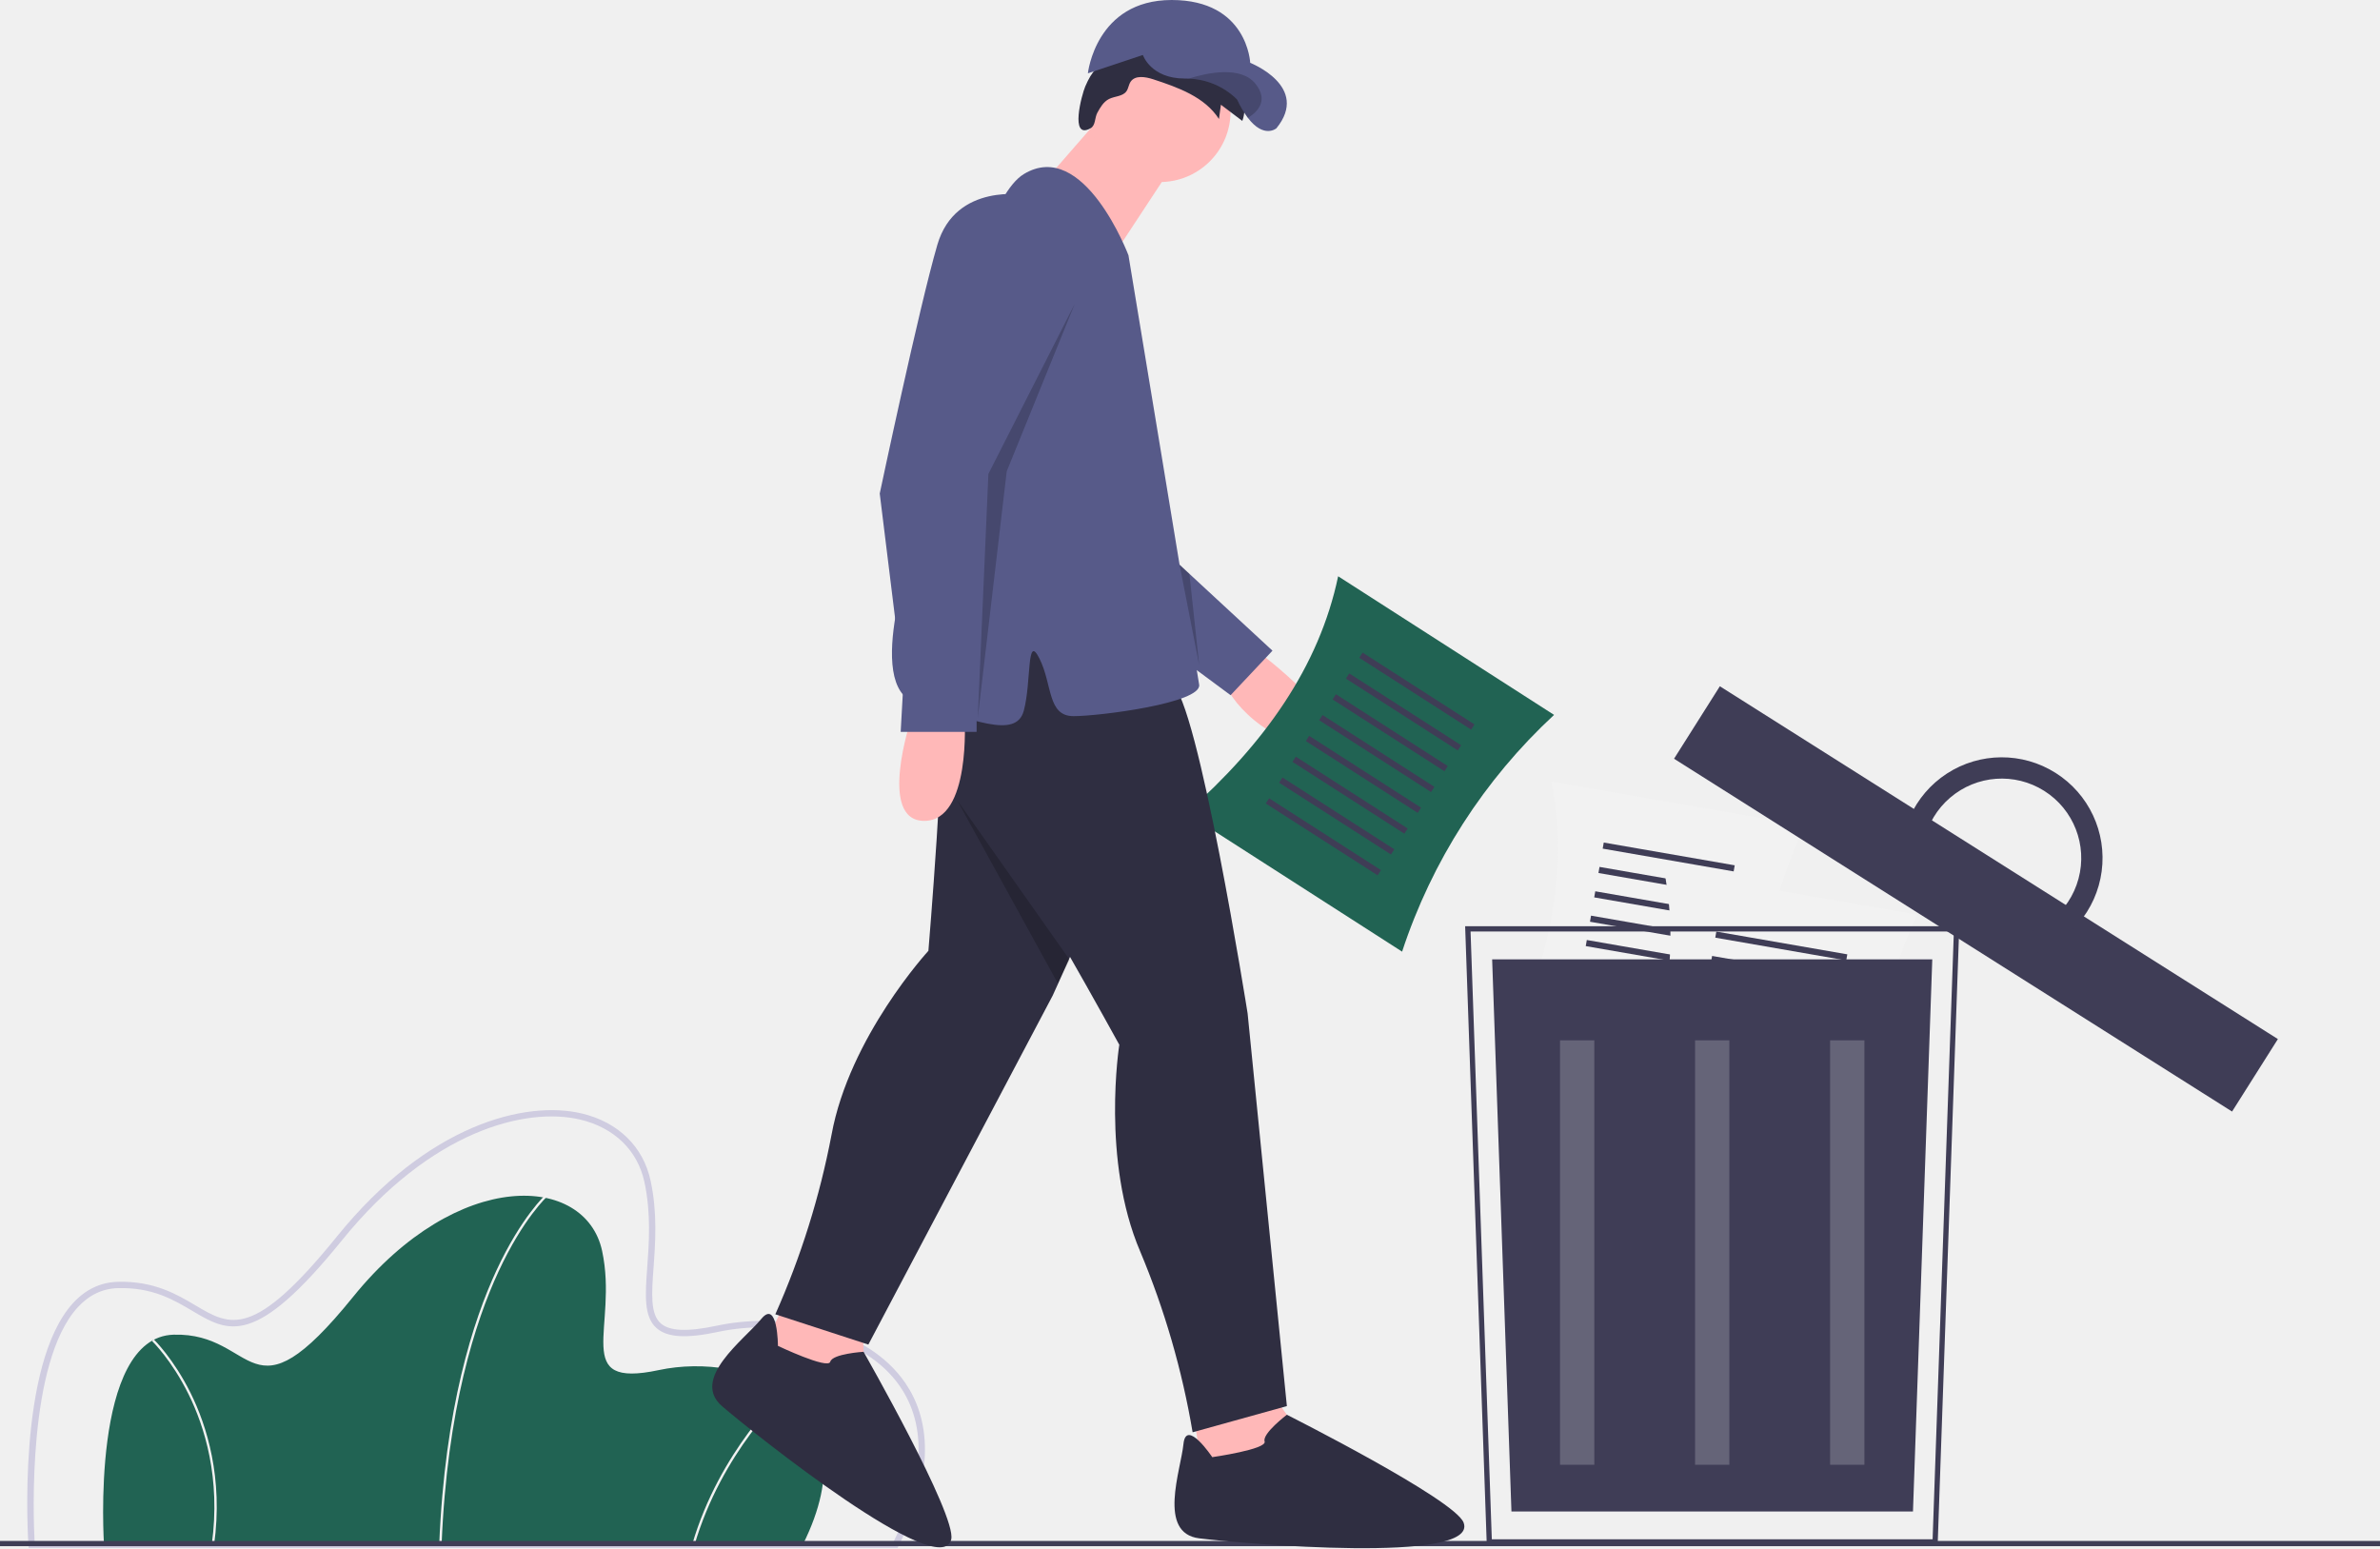
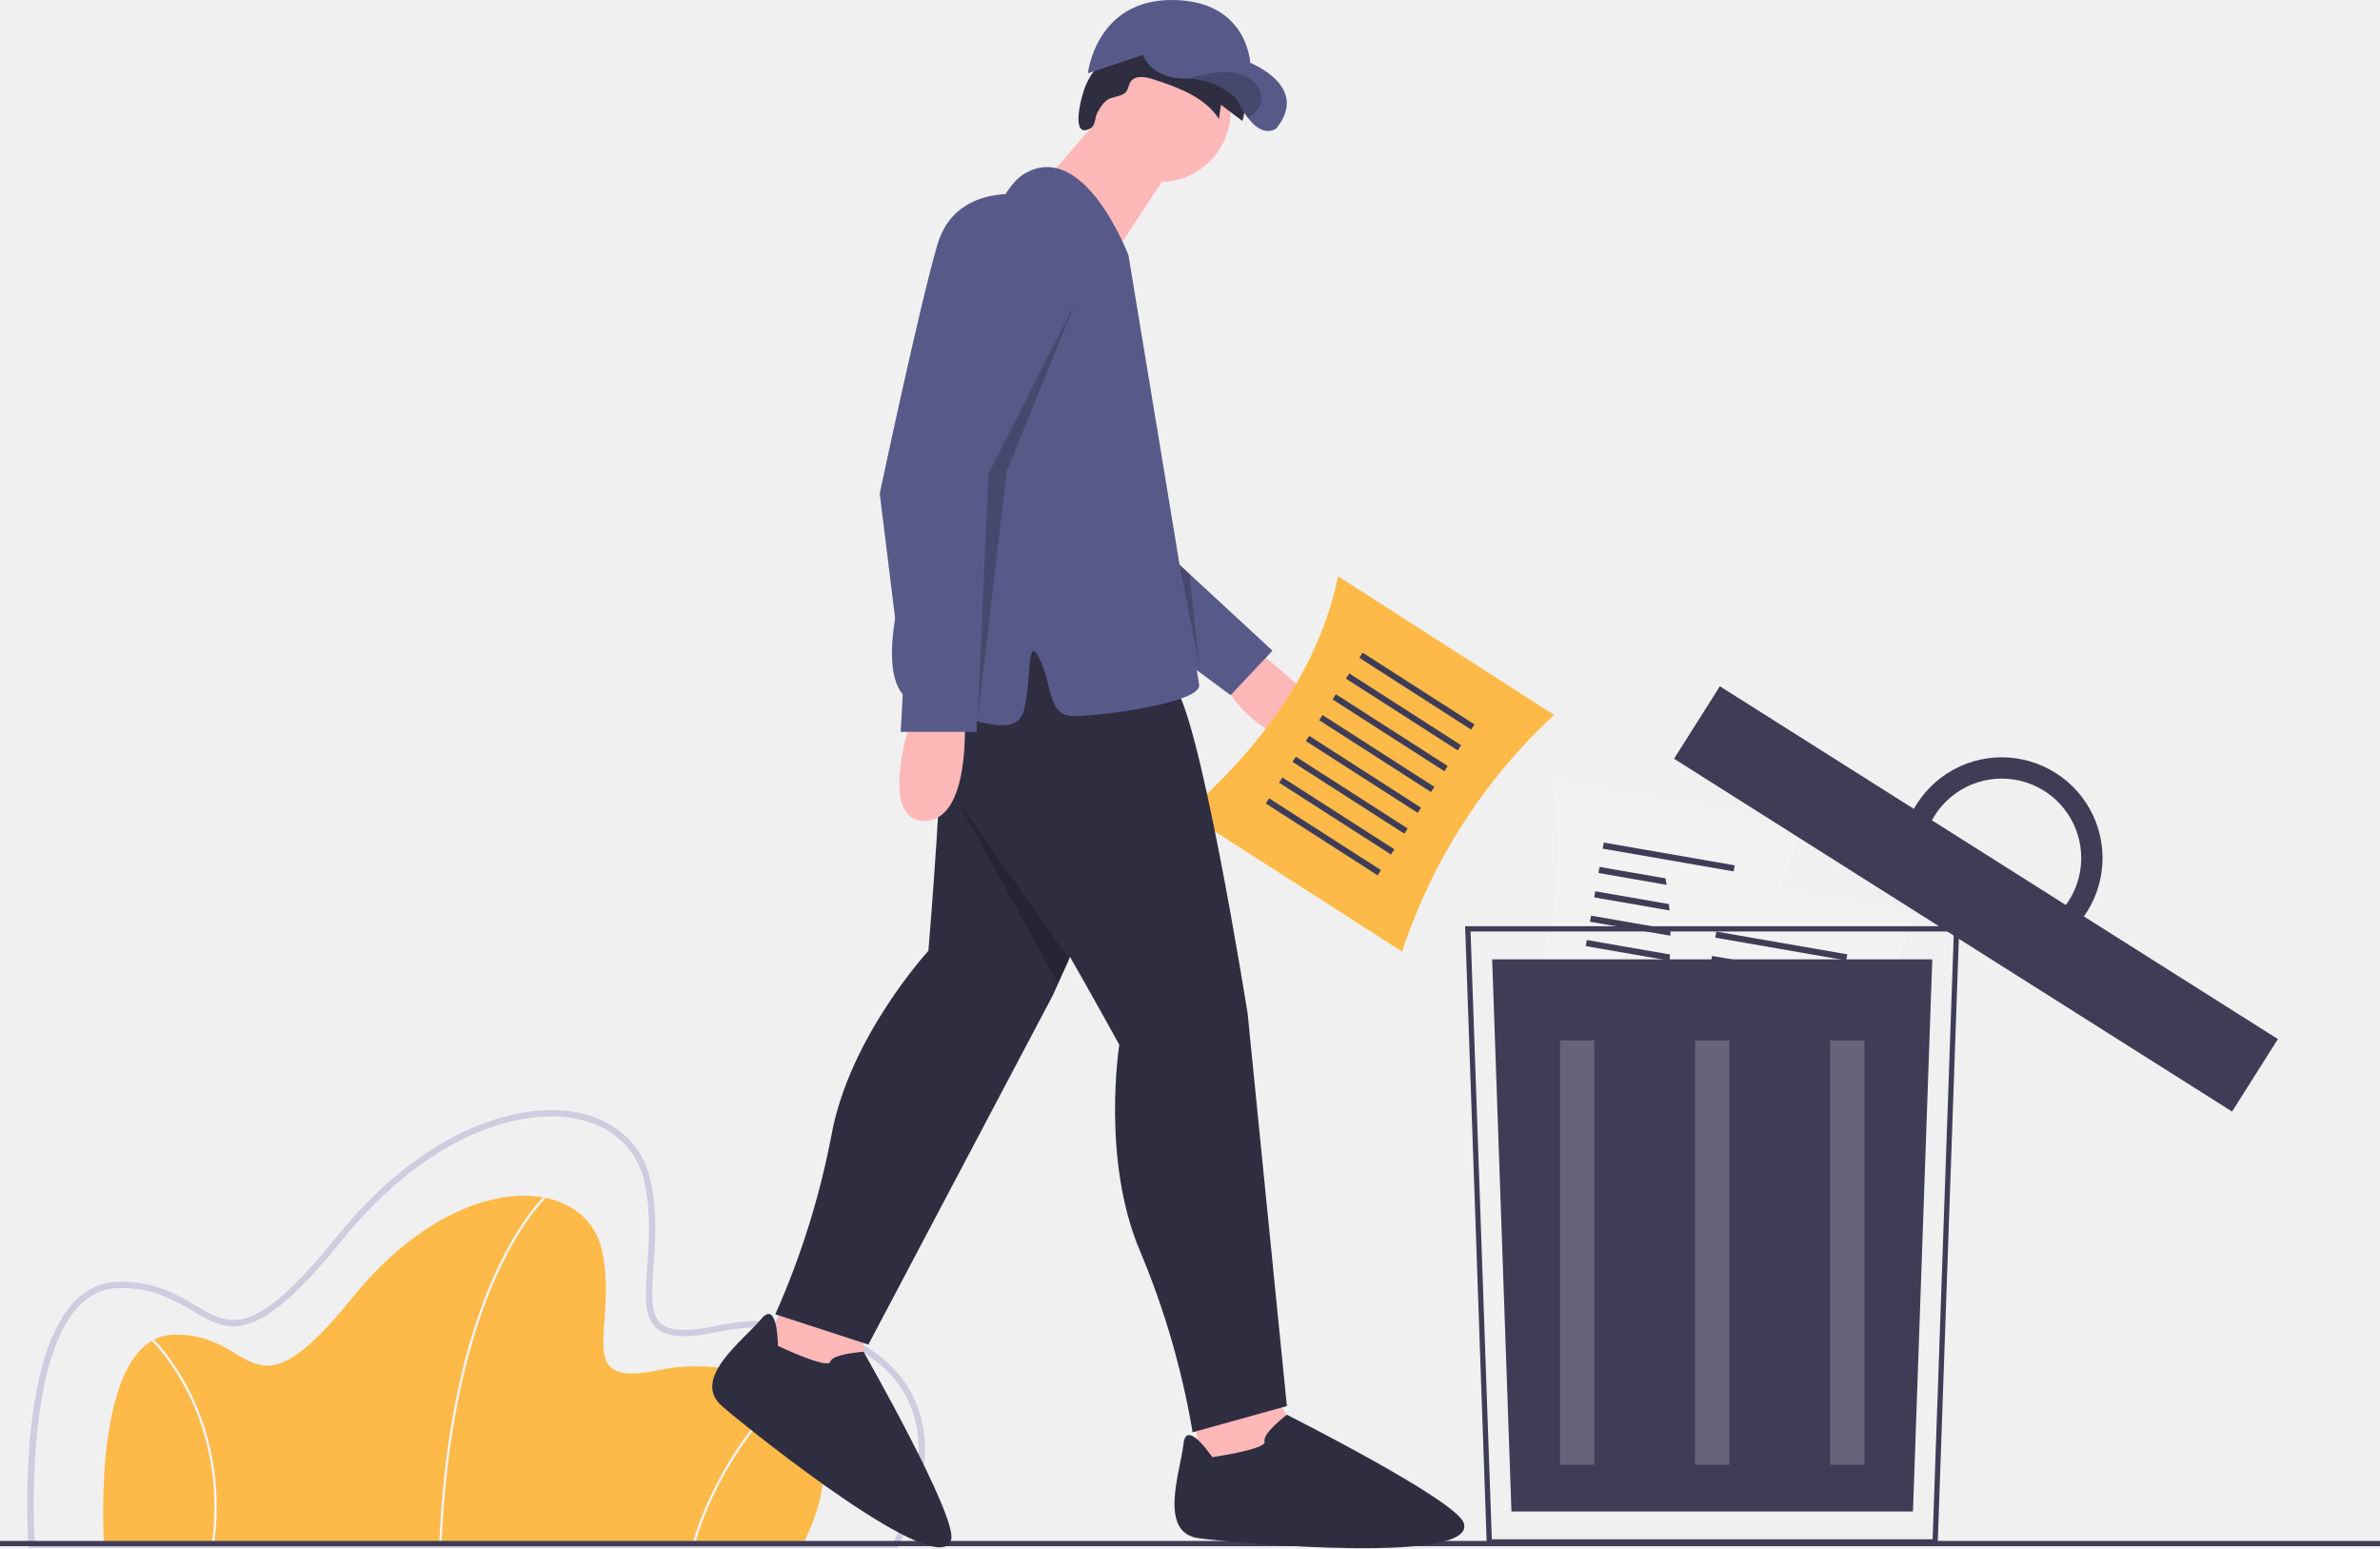
<svg xmlns="http://www.w3.org/2000/svg" id="b579c4f0-774b-4bd6-bbf3-fbc1b87111a5" data-name="Layer 1" width="909" height="591.27" viewBox="0 0 909 591.27">
-   <path d="M452.095,744.333H185.228s-5.409-79.339,26.597-80.24,28.4,35.162,68.52-14.425,88.805-46.882,95.116-17.581-12.171,52.742,21.638,45.53S479.593,689.337,452.095,744.333Z" transform="translate(-145.5 -154.3649)" fill="#216353" />
+   <path d="M452.095,744.333H185.228s-5.409-79.339,26.597-80.24,28.4,35.162,68.52-14.425,88.805-46.882,95.116-17.581-12.171,52.742,21.638,45.53S479.593,689.337,452.095,744.333Z" transform="translate(-145.5 -154.3649)" fill="#feba49" />
  <path d="M314.156,744.351l-.901-.036c2.101-52.236,13.041-85.798,21.848-104.755,9.563-20.583,18.778-28.916,18.87-28.998l.599.674c-.091.081-9.198,8.331-18.685,28.775C327.129,658.887,316.249,692.312,314.156,744.351Z" transform="translate(-145.5 -154.3649)" fill="#f2f2f2" />
  <path d="M410.742,744.459l-.865-.252c10.422-35.772,34.964-58.357,35.211-58.581l.606.667C445.449,686.516,421.09,708.941,410.742,744.459Z" transform="translate(-145.5 -154.3649)" fill="#f2f2f2" />
  <path d="M227.261,744.395l-.893-.124c3.536-25.501-2.851-45.287-8.832-57.394-6.476-13.109-13.865-20.269-13.939-20.34l.624-.651c.075.072,7.578,7.342,14.123,20.591C224.38,698.699,230.828,718.667,227.261,744.395Z" transform="translate(-145.5 -154.3649)" fill="#f2f2f2" />
  <path d="M488.314,745.539H156.444l-.077-1.124c-.191-2.797-4.424-68.764,16.95-92.301,4.778-5.262,10.534-8.024,17.107-8.209,13.933-.396,22.688,4.822,29.75,9.011,13.311,7.896,22.104,13.113,54.075-26.402,34.635-42.808,72.005-52.018,93.488-46.897,13.88,3.31,23.447,12.663,26.247,25.662,2.651,12.309,1.807,23.875,1.128,33.168-.726,9.943-1.3,17.797,2.784,21.357,3.409,2.97,10.214,3.24,21.413.85,22.78-4.86,54.565-.701,70.52,19.912,8.584,11.09,15.345,31.249-1.183,64.306ZM158.709,743.127H486.82c12.317-24.988,12.701-46.098,1.102-61.084-14.636-18.91-45.341-23.887-68.109-19.029-12.168,2.596-19.418,2.168-23.501-1.39-4.993-4.351-4.381-12.735-3.606-23.351.668-9.14,1.498-20.514-1.08-32.485-2.596-12.055-11.508-20.738-24.448-23.823-20.797-4.962-57.123,4.132-91.053,46.067-33.282,41.135-43.308,35.19-57.181,26.96-7.149-4.24-15.266-9.049-28.452-8.675-5.892.166-11.07,2.662-15.39,7.419C155.892,674.889,158.238,734.209,158.709,743.127Z" transform="translate(-145.5 -154.3649)" fill="#cfcce0" />
  <path d="M816.24,575.544l-96.549-16.788c17.258-35.794,25.144-71.159,18.406-105.855l96.549,16.788A214.511,214.511,0,0,0,816.24,575.544Z" transform="translate(-145.5 -154.3649)" fill="#f2f2f2" />
  <rect x="757.447" y="480.471" width="50.77" height="2.361" transform="translate(-51.41788 -281.3492) rotate(9.86379)" fill="#3f3d56" />
  <rect x="755.829" y="489.777" width="50.77" height="2.361" transform="translate(-49.84764 -280.9344) rotate(9.86379)" fill="#3f3d56" />
  <rect x="754.211" y="499.083" width="50.77" height="2.361" transform="matrix(0.98522, 0.17131, -0.17131, 0.98522, -48.27739, -280.5197)" fill="#3f3d56" />
  <rect x="752.593" y="508.389" width="50.77" height="2.361" transform="translate(-46.70714 -280.1049) rotate(9.86379)" fill="#3f3d56" />
  <rect x="750.975" y="517.695" width="50.77" height="2.361" transform="translate(-45.13689 -279.6902) rotate(9.86379)" fill="#3f3d56" />
  <rect x="749.356" y="527.001" width="50.77" height="2.361" transform="translate(-43.56664 -279.2754) rotate(9.86379)" fill="#3f3d56" />
  <rect x="747.738" y="536.307" width="50.77" height="2.361" transform="translate(-41.99639 -278.8607) rotate(9.86379)" fill="#3f3d56" />
  <rect x="746.12" y="545.613" width="50.77" height="2.361" transform="translate(-40.42614 -278.4459) rotate(9.86379)" fill="#3f3d56" />
  <path d="M859.24,609.544l-96.549-16.788c17.258-35.794,25.144-71.159,18.406-105.855l96.549,16.788A214.511,214.511,0,0,0,859.24,609.544Z" transform="translate(-145.5 -154.3649)" fill="#f2f2f2" />
  <rect x="800.447" y="514.471" width="50.77" height="2.361" transform="translate(-44.95783 -288.2128) rotate(9.86379)" fill="#3f3d56" />
  <rect x="798.829" y="523.777" width="50.77" height="2.361" transform="translate(-43.38758 -287.798) rotate(9.86379)" fill="#3f3d56" />
  <rect x="797.211" y="533.083" width="50.77" height="2.361" transform="matrix(0.98522, 0.17131, -0.17131, 0.98522, -41.81733, -287.3832)" fill="#3f3d56" />
  <rect x="795.593" y="542.389" width="50.77" height="2.361" transform="translate(-40.24708 -286.9685) rotate(9.86379)" fill="#3f3d56" />
  <rect x="793.975" y="551.695" width="50.77" height="2.361" transform="translate(-38.67683 -286.5537) rotate(9.86379)" fill="#3f3d56" />
  <rect x="792.356" y="561.001" width="50.77" height="2.361" transform="translate(-37.10659 -286.139) rotate(9.86379)" fill="#3f3d56" />
  <rect x="790.738" y="570.307" width="50.77" height="2.361" transform="translate(-35.53634 -285.7242) rotate(9.86379)" fill="#3f3d56" />
  <rect x="789.12" y="579.613" width="50.77" height="2.361" transform="translate(-33.96609 -285.3095) rotate(9.86379)" fill="#3f3d56" />
  <path d="M885.558,744.245H713.342l-.033-.965-8.223-235.176H893.813Zm-170.284-2H883.626l8.117-232.141H707.156Z" transform="translate(-145.5 -154.3649)" fill="#3f3d56" />
  <polygon points="730.627 577.241 577.272 577.241 569.899 366.378 738 366.378 730.627 577.241" fill="#3f3d56" />
  <g opacity="0.2">
    <rect x="595.824" y="397.31" width="13.099" height="162.097" fill="#fff" />
    <rect x="647.4" y="397.31" width="13.099" height="162.097" fill="#fff" />
    <rect x="698.976" y="397.31" width="13.099" height="162.097" fill="#fff" />
  </g>
  <rect x="883.812" y="371.59" width="32.747" height="252.151" transform="translate(-146.9998 838.2426) rotate(-57.69865)" fill="#3f3d56" />
  <path d="M930.605,449.548a38.459,38.459,0,0,0-58.62,38.07l10.196,6.446a30.344,30.344,0,1,1,28.98,18.321l10.196,6.446a38.459,38.459,0,0,0,9.249-69.283Z" transform="translate(-145.5 -154.3649)" fill="#3f3d56" />
  <rect y="588.5" width="909" height="2" fill="#3f3d56" />
  <path d="M625.5,402.865s39,29,23,34-36-17-35-23S625.5,402.865,625.5,402.865Z" transform="translate(-145.5 -154.3649)" fill="#ffb8b8" />
  <polygon points="446 211.5 486 248.5 470 265.5 443 245.5 446 211.5" fill="#575a89" />
-   <path d="M681.008,517.804l-82.468-52.939c29.795-26.291,50.787-55.825,58.042-90.417l82.468,52.939A214.511,214.511,0,0,0,681.008,517.804Z" transform="translate(-145.5 -154.3649)" fill="#216353" />
+   <path d="M681.008,517.804l-82.468-52.939c29.795-26.291,50.787-55.825,58.042-90.417l82.468,52.939A214.511,214.511,0,0,0,681.008,517.804Z" transform="translate(-145.5 -154.3649)" fill="#feba49" />
  <rect x="661.269" y="417.125" width="50.77" height="2.361" transform="translate(189.2856 -459.0127) rotate(32.69784)" fill="#3f3d56" />
  <rect x="656.166" y="425.074" width="50.77" height="2.361" transform="translate(192.771 -454.9966) rotate(32.69784)" fill="#3f3d56" />
  <rect x="651.064" y="433.023" width="50.77" height="2.361" transform="translate(196.2563 -450.9805) rotate(32.69784)" fill="#3f3d56" />
  <rect x="645.961" y="440.971" width="50.77" height="2.361" transform="translate(199.7417 -446.9645) rotate(32.69784)" fill="#3f3d56" />
  <rect x="640.859" y="448.92" width="50.77" height="2.361" transform="translate(203.2271 -442.9484) rotate(32.69784)" fill="#3f3d56" />
  <rect x="635.756" y="456.869" width="50.77" height="2.361" transform="translate(206.7125 -438.9323) rotate(32.69784)" fill="#3f3d56" />
  <rect x="630.653" y="464.817" width="50.77" height="2.361" transform="translate(210.1978 -434.9162) rotate(32.69784)" fill="#3f3d56" />
  <rect x="625.551" y="472.766" width="50.77" height="2.361" transform="translate(213.6832 -430.9001) rotate(32.69784)" fill="#3f3d56" />
  <polygon points="303.165 490.416 287.987 522.348 330.446 532.508 329.263 501.725 303.165 490.416" fill="#ffb8b8" />
  <polygon points="455 533.5 460 568.5 501 553.5 483 528.5 455 533.5" fill="#ffb8b8" />
  <path d="M509.692,358.271s-6.283,40.231-4.573,59.364-5.031,99.858-5.031,99.858-30.153,32.799-36.997,70.258a312.689,312.689,0,0,1-21.47,68.557l35.529,11.564,70.406-133.296S598.046,424.069,593.029,413.542s-12.884-52.943-12.884-52.943Z" transform="translate(-145.5 -154.3649)" fill="#2f2e41" />
  <path d="M442.619,668.37s-.043-18.028-6.404-10.247-27.126,22.807-14.897,33.318,83.644,67.474,87.487,50.824c2.134-9.244-33.484-71.638-33.484-71.638s-11.893.745-12.718,3.798S442.619,668.37,442.619,668.37Z" transform="translate(-145.5 -154.3649)" fill="#2f2e41" />
  <polygon points="424 40.5 397 71.5 424 99.5 449 61.5 424 40.5" fill="#ffb8b8" />
  <path d="M615.5,196.865a27.012,27.012,0,1,1-.49-5.11A27.002,27.002,0,0,1,615.5,196.865Z" transform="translate(-145.5 -154.3649)" fill="#ffb8b8" />
  <path d="M570.715,176.423c9.37-4.355,20.413-3.799,30.297-.785,5.607,1.71,11.141,4.287,15.065,8.641s5.943,10.769,3.903,16.264l-8.172-6.18-.749,5.447c-5.394-8.415-15.639-12.07-25.141-15.171-2.972-.97-6.917-1.632-8.63.983-.722,1.102-.804,2.54-1.572,3.61-1.44,2.006-4.449,1.829-6.653,2.942-2.064,1.042-3.314,3.169-4.427,5.195s-.62,4.864-2.635,5.996c-8.084,4.541-3.318-12.945-2-16C562.603,181.331,564.773,179.185,570.715,176.423Z" transform="translate(-145.5 -154.3649)" fill="#2f2e41" />
  <path d="M493,415.365s17,37,29,52,51,86,51,86-7,44,8,79a312.689,312.689,0,0,1,20,69l36-10-15-150s-19-120-29-126-40-37-40-37Z" transform="translate(-145.5 -154.3649)" fill="#2f2e41" />
  <path d="M576.5,251.865s-17-45-40-31-41,139-41,139-21,57,0,63,38,14,41,3,1-30,6-20,3,22,13,22,49-5,48-12S576.5,251.865,576.5,251.865Z" transform="translate(-145.5 -154.3649)" fill="#575a89" />
  <path d="M493.5,428.865s-13,39,5,39,15.399-39.374,15.399-39.374Z" transform="translate(-145.5 -154.3649)" fill="#ffb8b8" />
  <path d="M608.5,710.865s-10-15-11-5-10,34,6,36,107,10,101-6c-3.331-8.883-67.5-41.194-67.5-41.194s-9.5,7.194-8.5,10.194S608.5,710.865,608.5,710.865Z" transform="translate(-145.5 -154.3649)" fill="#2f2e41" />
  <path d="M633,203.365s-4.74,4.07-10.89-3.98a39.017,39.017,0,0,1-4.11-7.02,27.461,27.461,0,0,0-18.56-7.97q-.705-.03-1.44-.03c-13,0-16-9-16-9l-21,7s3-28,32-28,30,24,30,24S646,187.365,633,203.365Z" transform="translate(-145.5 -154.3649)" fill="#575a89" />
  <path d="M622.11,199.385a39.017,39.017,0,0,1-4.11-7.02,27.461,27.461,0,0,0-18.56-7.97c7.31-2.29,20.02-4.95,25.56,1.97C630.1,192.735,625.86,197.075,622.11,199.385Z" transform="translate(-145.5 -154.3649)" opacity="0.2" />
  <path d="M537.5,228.865s-27-5-34,19-22,95-22,95l9,73-1,18h29v-19c0-2,4-80,4-80l33-75S562.5,235.865,537.5,228.865Z" transform="translate(-145.5 -154.3649)" fill="#575a89" />
  <polygon points="410.5 116 377.5 181 373.451 274.126 384.5 180 410.5 116" opacity="0.2" />
  <polygon points="450.525 215.686 458.019 254.094 454.272 219.152 450.525 215.686" opacity="0.2" />
  <polygon points="365.5 305.5 408.5 366.5 404 375.5 365.5 305.5" opacity="0.2" />
</svg>
